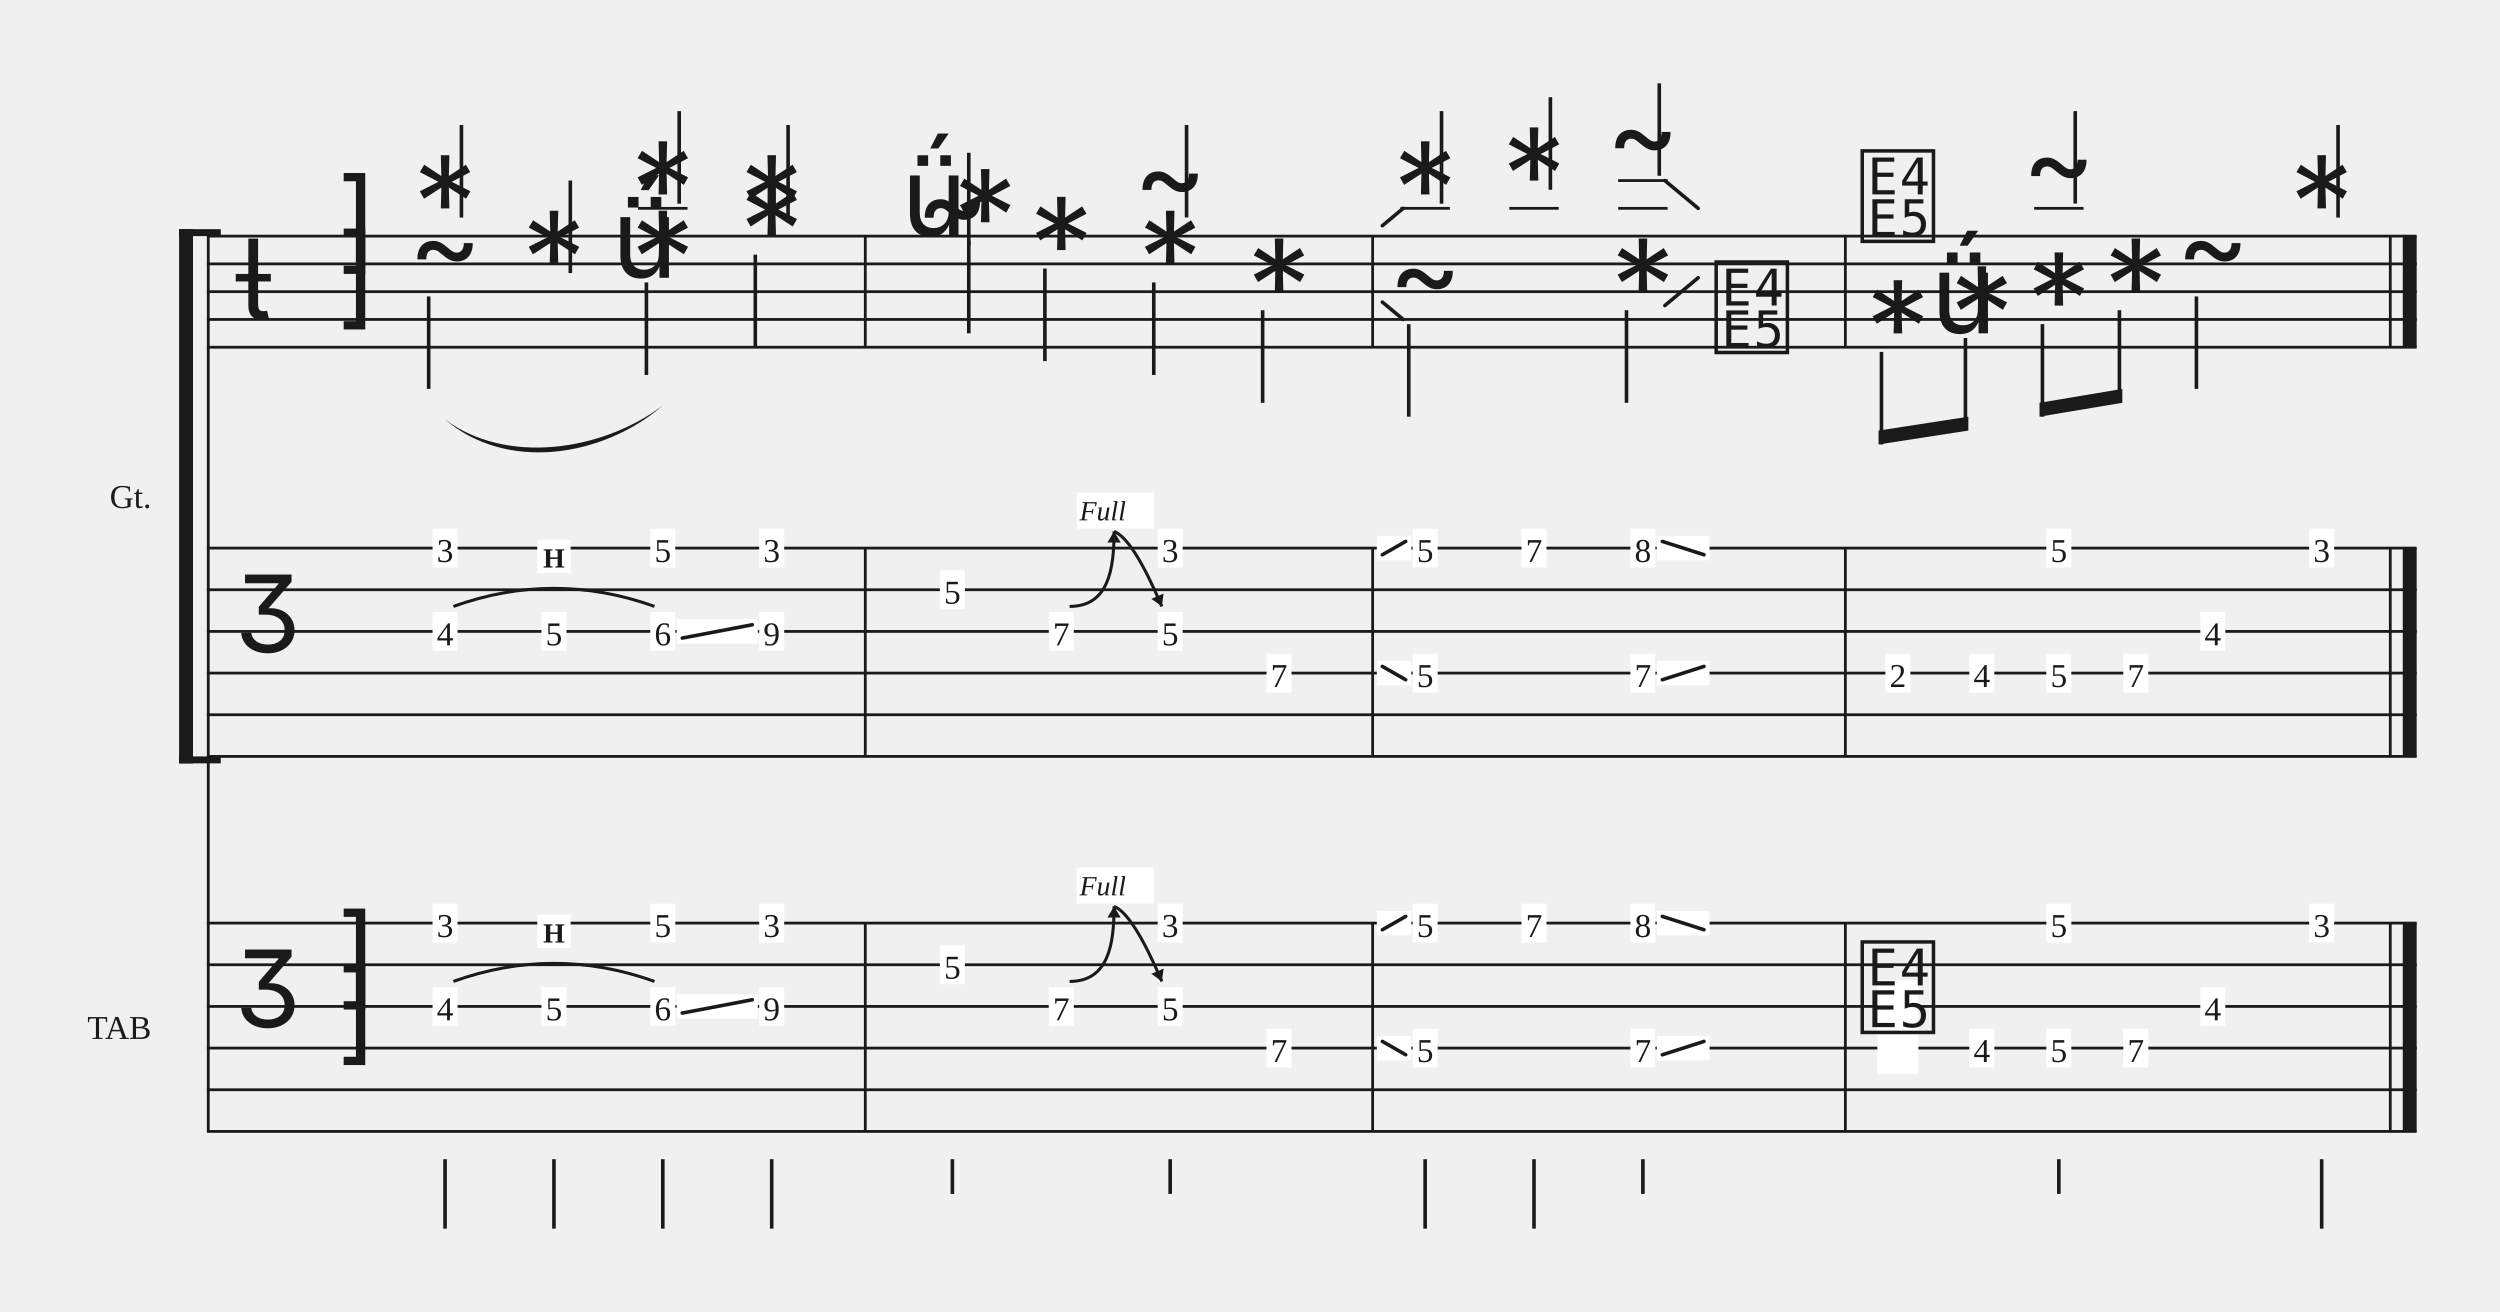
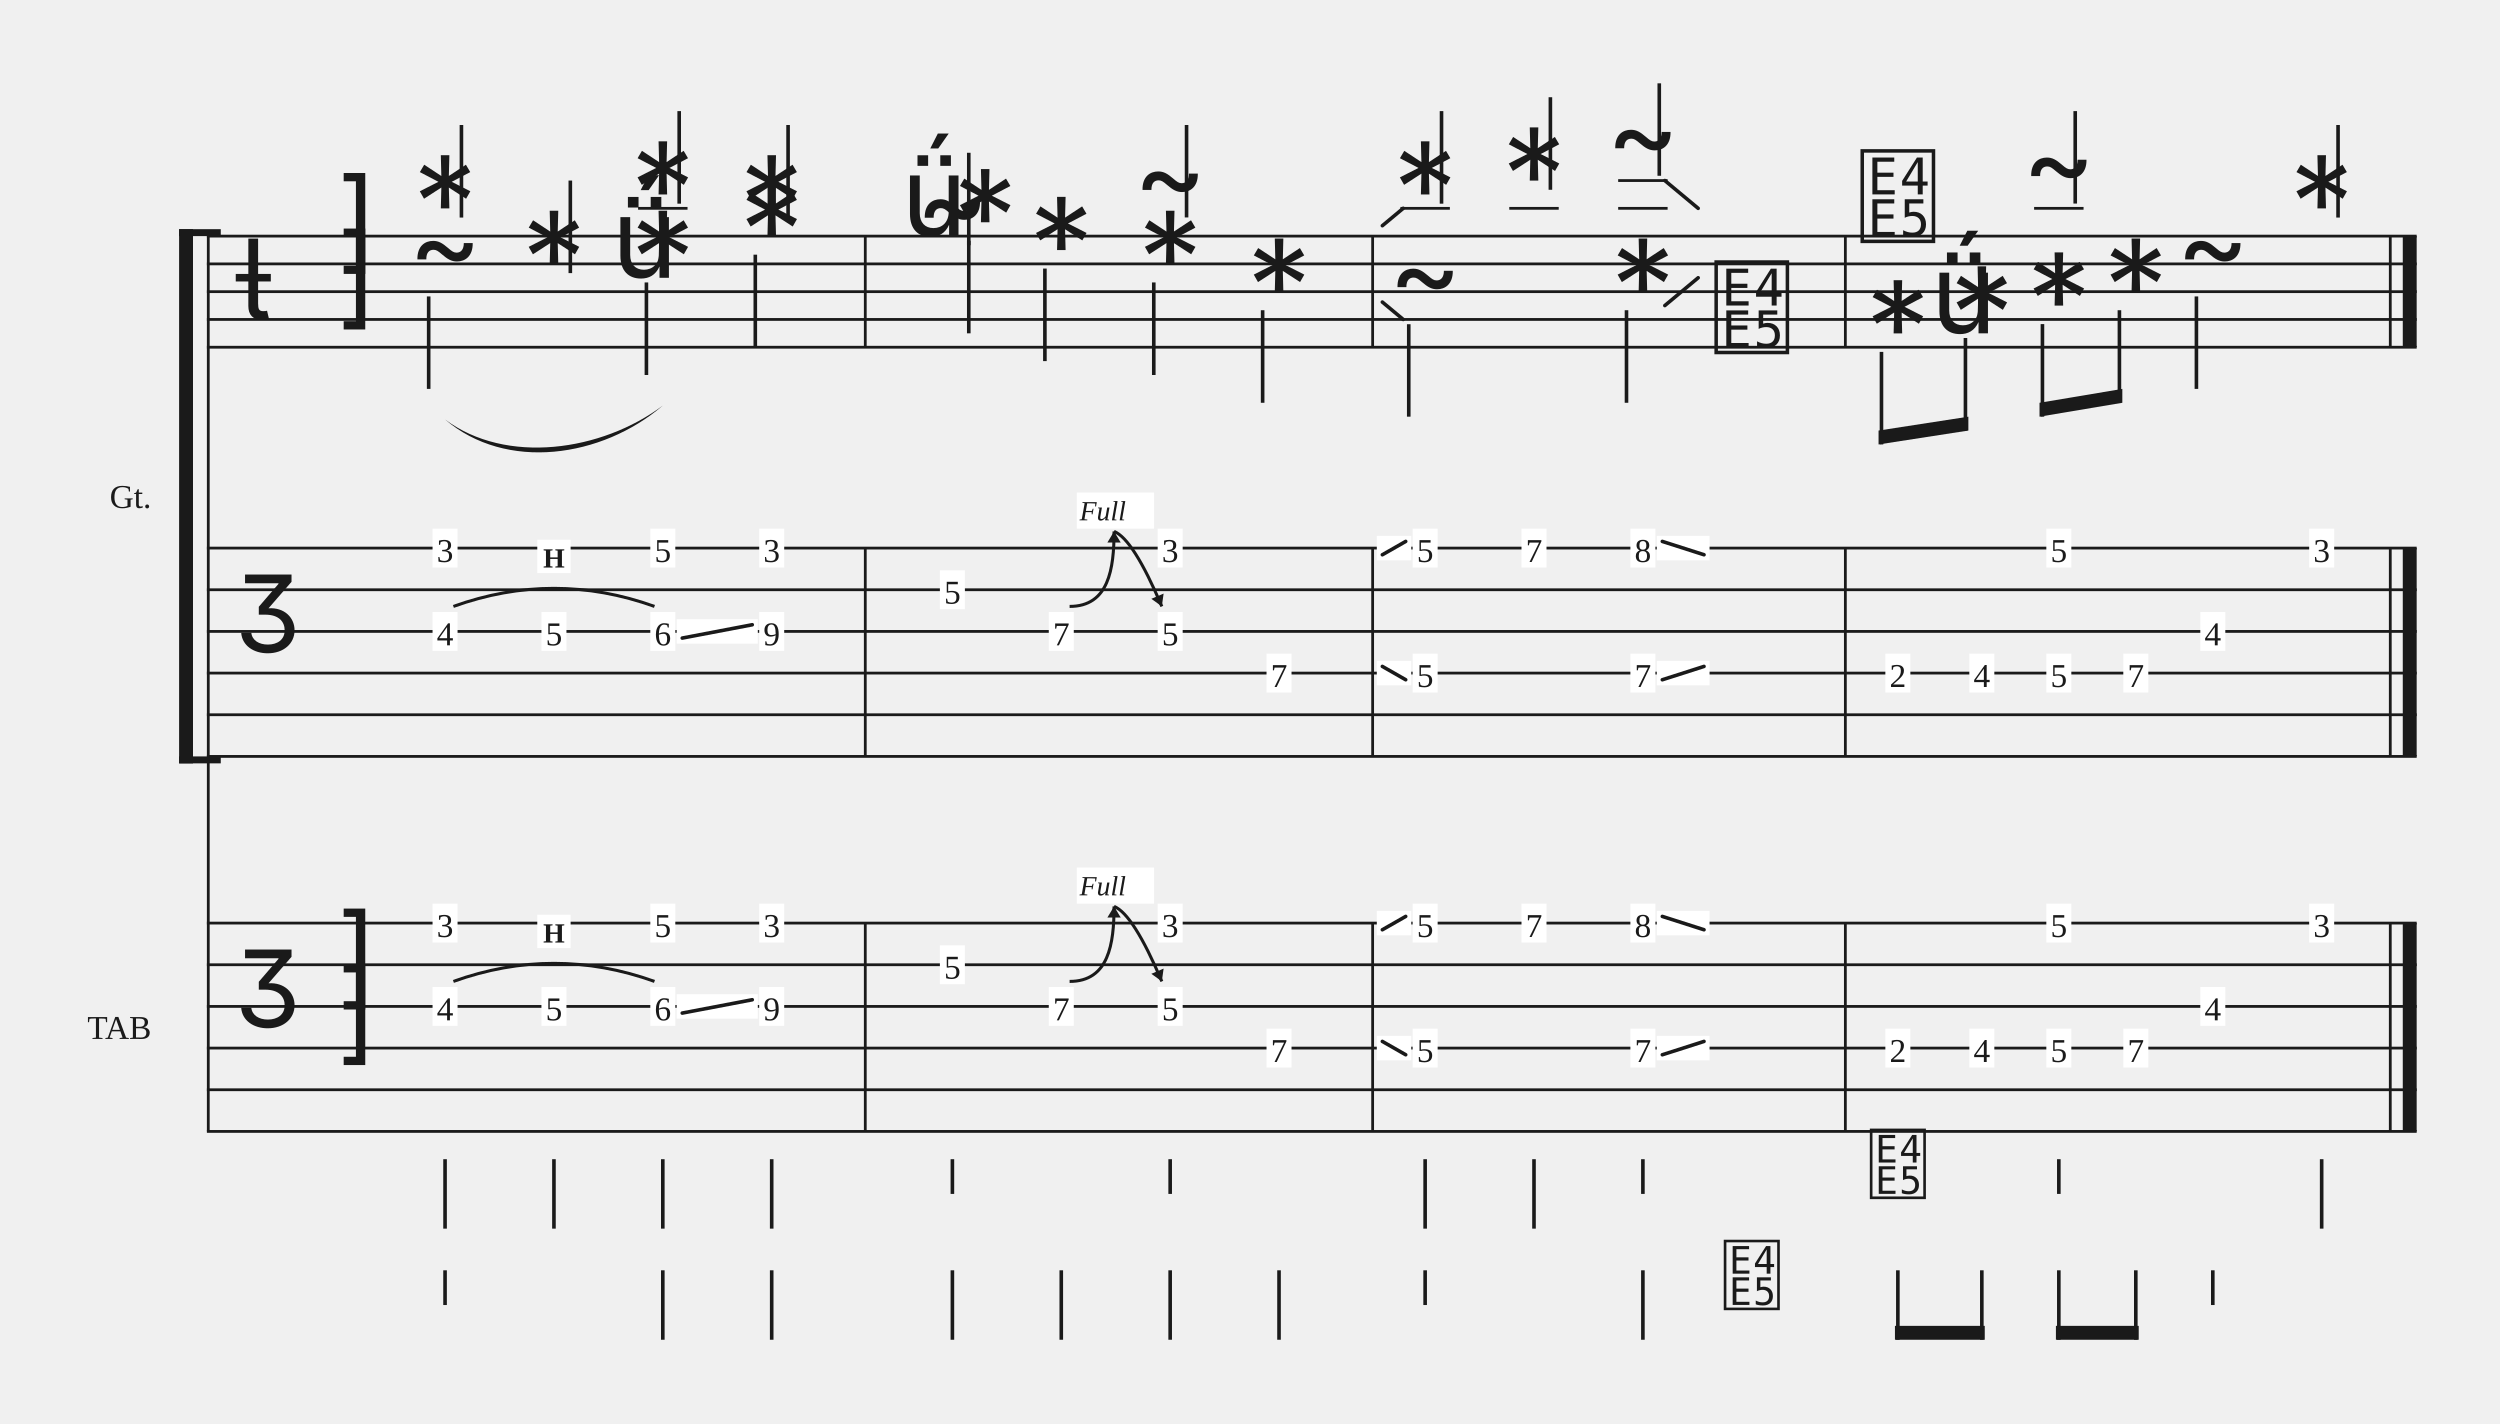
- <svg xmlns="http://www.w3.org/2000/svg" width="900" class="music-score" style="font-synthesis: none; background:#ffffff" role="img" height="472.31" viewBox="0 0 900 472.31">
+ <svg xmlns="http://www.w3.org/2000/svg" width="900" class="music-score" style="font-synthesis: none; background:#ffffff" role="img" height="512.31" viewBox="0 0 900 512.31">
  <g class="system system-0">
    <g class="staff staff-notation" data-track="0" transform="translate(0,85)">
      <g class="staff-lines">
        <line x1="74.48" y1="40" x2="870" y2="40" stroke="#1a1a1a" stroke-width="1" />
        <line x1="74.48" y1="30" x2="870" y2="30" stroke="#1a1a1a" stroke-width="1" />
        <line x1="74.48" y1="20" x2="870" y2="20" stroke="#1a1a1a" stroke-width="1" />
        <line x1="74.48" y1="10" x2="870" y2="10" stroke="#1a1a1a" stroke-width="1" />
        <line x1="74.48" y1="0" x2="870" y2="0" stroke="#1a1a1a" stroke-width="1" />
      </g>
      <text x="84.48" y="30" font-family="Bravura, BravuraFallback, serif" font-size="40" fill="#1a1a1a"></text>
      <g class="time-signature">
        <text x="121.32" y="10" font-family="Bravura, BravuraFallback, serif" font-size="40" fill="#1a1a1a"></text>
        <text x="121.32" y="30" font-family="Bravura, BravuraFallback, serif" font-size="40" fill="#1a1a1a"></text>
      </g>
      <text x="160.22" y="-5" font-family="Bravura, BravuraFallback, serif" font-size="40" fill="#1a1a1a" text-anchor="middle"></text>
      <line x1="166.12" y1="-6.68" x2="166.12" y2="-40" stroke="#1a1a1a" stroke-width="1.3" />
      <text x="199.42" y="15" font-family="Bravura, BravuraFallback, serif" font-size="40" fill="#1a1a1a" text-anchor="middle"></text>
      <line x1="205.32" y1="13.32" x2="205.32" y2="-20" stroke="#1a1a1a" stroke-width="1.3" />
      <line x1="229.71" y1="-10" x2="247.51" y2="-10" stroke="#1a1a1a" stroke-width="1" />
      <text x="238.61" y="-10" font-family="Bravura, BravuraFallback, serif" font-size="40" fill="#1a1a1a" text-anchor="middle"></text>
      <line x1="244.51" y1="-11.68" x2="244.51" y2="-45" stroke="#1a1a1a" stroke-width="1.3" />
      <text x="277.81" y="-5" font-family="Bravura, BravuraFallback, serif" font-size="40" fill="#1a1a1a" text-anchor="middle"></text>
      <line x1="283.71" y1="-6.68" x2="283.71" y2="-40" stroke="#1a1a1a" stroke-width="1.3" />
      <g class="voice-2">
        <text x="160.22" y="20" font-family="Bravura, BravuraFallback, serif" font-size="40" fill="#1a1a1a" text-anchor="middle"></text>
        <line x1="154.32" y1="21.72" x2="154.32" y2="55" stroke="#1a1a1a" stroke-width="1.3" />
        <text x="238.61" y="15" font-family="Bravura, BravuraFallback, serif" font-size="40" fill="#1a1a1a" text-anchor="middle"></text>
        <text x="220.25" y="15" font-family="Bravura, BravuraFallback, serif" font-size="40" fill="#1a1a1a"></text>
        <line x1="232.71" y1="16.68" x2="232.71" y2="50" stroke="#1a1a1a" stroke-width="1.3" />
        <text x="277.81" y="5" font-family="Bravura, BravuraFallback, serif" font-size="40" fill="#1a1a1a" text-anchor="middle"></text>
        <line x1="271.91" y1="6.68" x2="271.91" y2="40" stroke="#1a1a1a" stroke-width="1.3" />
      </g>
      <g class="barline">
        <line x1="311.5" y1="0" x2="311.5" y2="40" stroke="#1a1a1a" stroke-width="1" />
      </g>
      <text x="342.86" y="5" font-family="Bravura, BravuraFallback, serif" font-size="40" fill="#1a1a1a" text-anchor="middle"></text>
      <line x1="348.76" y1="3.28" x2="348.76" y2="-30" stroke="#1a1a1a" stroke-width="1.3" />
      <text x="421.26" y="-5" font-family="Bravura, BravuraFallback, serif" font-size="40" fill="#1a1a1a" text-anchor="middle"></text>
      <line x1="427.16" y1="-6.72" x2="427.16" y2="-40" stroke="#1a1a1a" stroke-width="1.3" />
      <g class="voice-2">
        <text x="354.66" y="0" font-family="Bravura, BravuraFallback, serif" font-size="40" fill="#1a1a1a" text-anchor="middle"></text>
        <text x="324.5" y="0" font-family="Bravura, BravuraFallback, serif" font-size="40" fill="#1a1a1a"></text>
        <line x1="348.76" y1="1.68" x2="348.76" y2="35" stroke="#1a1a1a" stroke-width="1.3" />
        <text x="382.06" y="10" font-family="Bravura, BravuraFallback, serif" font-size="40" fill="#1a1a1a" text-anchor="middle"></text>
        <line x1="376.16" y1="11.68" x2="376.16" y2="45" stroke="#1a1a1a" stroke-width="1.3" />
        <text x="421.26" y="15" font-family="Bravura, BravuraFallback, serif" font-size="40" fill="#1a1a1a" text-anchor="middle"></text>
        <line x1="415.36" y1="16.68" x2="415.36" y2="50" stroke="#1a1a1a" stroke-width="1.3" />
        <text x="460.45" y="25" font-family="Bravura, BravuraFallback, serif" font-size="40" fill="#1a1a1a" text-anchor="middle"></text>
        <line x1="454.55" y1="26.68" x2="454.55" y2="60" stroke="#1a1a1a" stroke-width="1.3" />
      </g>
      <g class="barline">
        <line x1="494.15" y1="0" x2="494.15" y2="40" stroke="#1a1a1a" stroke-width="1" />
      </g>
      <line x1="504.15" y1="-10" x2="521.95" y2="-10" stroke="#1a1a1a" stroke-width="1" />
      <text x="513.05" y="-10" font-family="Bravura, BravuraFallback, serif" font-size="40" fill="#1a1a1a" text-anchor="middle"></text>
      <line x1="518.95" y1="-11.68" x2="518.95" y2="-45" stroke="#1a1a1a" stroke-width="1.3" />
      <line x1="543.34" y1="-10" x2="561.14" y2="-10" stroke="#1a1a1a" stroke-width="1" />
      <text x="552.24" y="-15" font-family="Bravura, BravuraFallback, serif" font-size="40" fill="#1a1a1a" text-anchor="middle"></text>
      <line x1="558.14" y1="-16.68" x2="558.14" y2="-50" stroke="#1a1a1a" stroke-width="1.3" />
      <line x1="582.54" y1="-10" x2="600.34" y2="-10" stroke="#1a1a1a" stroke-width="1" />
      <line x1="582.54" y1="-20" x2="600.34" y2="-20" stroke="#1a1a1a" stroke-width="1" />
      <text x="591.44" y="-20" font-family="Bravura, BravuraFallback, serif" font-size="40" fill="#1a1a1a" text-anchor="middle"></text>
      <line x1="597.34" y1="-21.72" x2="597.34" y2="-55" stroke="#1a1a1a" stroke-width="1.3" />
      <g class="voice-2">
        <text x="513.05" y="30" font-family="Bravura, BravuraFallback, serif" font-size="40" fill="#1a1a1a" text-anchor="middle"></text>
        <line x1="507.15" y1="31.72" x2="507.15" y2="65" stroke="#1a1a1a" stroke-width="1.3" />
        <text x="591.44" y="25" font-family="Bravura, BravuraFallback, serif" font-size="40" fill="#1a1a1a" text-anchor="middle"></text>
        <line x1="585.54" y1="26.68" x2="585.54" y2="60" stroke="#1a1a1a" stroke-width="1.3" />
        <text x="630.64" y="40" font-family="Bravura, BravuraFallback, serif" font-size="40" fill="#1a1a1a" text-anchor="middle"></text>
      </g>
      <g class="barline">
        <line x1="664.33" y1="0" x2="664.33" y2="40" stroke="#1a1a1a" stroke-width="1" />
      </g>
      <text x="683.23" y="0" font-family="Bravura, BravuraFallback, serif" font-size="40" fill="#1a1a1a" text-anchor="middle"></text>
      <line x1="732.28" y1="-10" x2="750.08" y2="-10" stroke="#1a1a1a" stroke-width="1" />
      <text x="741.18" y="-10" font-family="Bravura, BravuraFallback, serif" font-size="40" fill="#1a1a1a" text-anchor="middle"></text>
      <line x1="747.08" y1="-11.72" x2="747.08" y2="-45" stroke="#1a1a1a" stroke-width="1.3" />
      <text x="835.8" y="-5" font-family="Bravura, BravuraFallback, serif" font-size="40" fill="#1a1a1a" text-anchor="middle"></text>
      <line x1="841.7" y1="-6.68" x2="841.7" y2="-40" stroke="#1a1a1a" stroke-width="1.3" />
      <g class="voice-2">
        <text x="683.23" y="40" font-family="Bravura, BravuraFallback, serif" font-size="40" fill="#1a1a1a" text-anchor="middle"></text>
        <text x="713.46" y="35" font-family="Bravura, BravuraFallback, serif" font-size="40" fill="#1a1a1a" text-anchor="middle"></text>
        <text x="695.1" y="35" font-family="Bravura, BravuraFallback, serif" font-size="40" fill="#1a1a1a"></text>
        <text x="741.18" y="30" font-family="Bravura, BravuraFallback, serif" font-size="40" fill="#1a1a1a" text-anchor="middle"></text>
        <text x="768.89" y="25" font-family="Bravura, BravuraFallback, serif" font-size="40" fill="#1a1a1a" text-anchor="middle"></text>
        <text x="796.61" y="20" font-family="Bravura, BravuraFallback, serif" font-size="40" fill="#1a1a1a" text-anchor="middle"></text>
        <line x1="790.71" y1="21.72" x2="790.71" y2="55" stroke="#1a1a1a" stroke-width="1.3" />
        <line x1="677.33" y1="41.68" x2="677.33" y2="75" stroke="#1a1a1a" stroke-width="1.3" />
        <line x1="707.56" y1="36.68" x2="707.56" y2="70" stroke="#1a1a1a" stroke-width="1.3" />
        <path d="M 676.28 75 L 708.61 70 L 708.61 65 L 676.28 70 Z" fill="#1a1a1a" stroke="none" />
        <line x1="735.28" y1="31.68" x2="735.28" y2="65" stroke="#1a1a1a" stroke-width="1.3" />
        <line x1="762.99" y1="26.68" x2="762.99" y2="60" stroke="#1a1a1a" stroke-width="1.3" />
        <path d="M 734.23 65 L 764.04 60 L 764.04 55 L 734.23 60 Z" fill="#1a1a1a" stroke="none" />
      </g>
      <g class="barline">
        <line x1="867.5" y1="0" x2="867.5" y2="40" stroke="#1a1a1a" stroke-width="5" />
        <line x1="860.5" y1="0" x2="860.5" y2="40" stroke="#1a1a1a" stroke-width="1" />
      </g>
      <g class="slide-in slide-in-below">
        <line x1="497.65" y1="-3.75" x2="505.15" y2="-10" stroke="#1a1a1a" stroke-width="1.3" stroke-linecap="round" />
      </g>
      <g class="slide-out slide-out-down">
        <line x1="599.34" y1="-20" x2="611.34" y2="-10" stroke="#1a1a1a" stroke-width="1.3" stroke-linecap="round" />
      </g>
      <path d="M 160.22 66 C 182.17 84.81, 216.66 79.81, 238.61 61 C 216.66 77.46, 182.17 82.46, 160.22 66 Z" class="slur" fill="#1a1a1a" stroke="none" />
      <g class="slide-in slide-in-above">
        <line x1="497.65" y1="23.75" x2="505.15" y2="30" stroke="#1a1a1a" stroke-width="1.3" stroke-linecap="round" />
      </g>
      <g class="slide-out slide-out-up">
        <line x1="599.34" y1="25" x2="611.34" y2="15" stroke="#1a1a1a" stroke-width="1.3" stroke-linecap="round" />
      </g>
    </g>
    <g class="staff staff-tab" data-track="0" transform="translate(0,197.31)">
      <g class="tab-lines">
        <line x1="74.48" y1="75" x2="870" y2="75" stroke="#1a1a1a" stroke-width="1" />
        <line x1="74.48" y1="60" x2="870" y2="60" stroke="#1a1a1a" stroke-width="1" />
        <line x1="74.48" y1="45" x2="870" y2="45" stroke="#1a1a1a" stroke-width="1" />
        <line x1="74.48" y1="30" x2="870" y2="30" stroke="#1a1a1a" stroke-width="1" />
        <line x1="74.48" y1="15" x2="870" y2="15" stroke="#1a1a1a" stroke-width="1" />
        <line x1="74.48" y1="0" x2="870" y2="0" stroke="#1a1a1a" stroke-width="1" />
      </g>
      <g class="tab-clef">
        <text x="84.48" y="37.5" font-family="Bravura, BravuraFallback, serif" font-size="38.46" fill="#1a1a1a"></text>
      </g>
      <rect x="155.72" y="-7" width="9" height="14" fill="#ffffff" />
      <text x="160.22" y="5" font-family="&quot;Times New Roman&quot;, Georgia, serif" font-size="12" text-anchor="middle" fill="#1a1a1a">3</text>
      <rect x="194.92" y="23" width="9" height="14" fill="#ffffff" />
      <text x="199.42" y="35" font-family="&quot;Times New Roman&quot;, Georgia, serif" font-size="12" text-anchor="middle" fill="#1a1a1a">5</text>
      <rect x="234.11" y="-7" width="9" height="14" fill="#ffffff" />
      <text x="238.61" y="5" font-family="&quot;Times New Roman&quot;, Georgia, serif" font-size="12" text-anchor="middle" fill="#1a1a1a">5</text>
      <rect x="273.31" y="-7" width="9" height="14" fill="#ffffff" />
      <text x="277.81" y="5" font-family="&quot;Times New Roman&quot;, Georgia, serif" font-size="12" text-anchor="middle" fill="#1a1a1a">3</text>
      <rect x="155.72" y="23" width="9" height="14" fill="#ffffff" />
      <text x="160.22" y="35" font-family="&quot;Times New Roman&quot;, Georgia, serif" font-size="12" text-anchor="middle" fill="#1a1a1a">4</text>
      <rect x="234.11" y="23" width="9" height="14" fill="#ffffff" />
      <text x="238.61" y="35" font-family="&quot;Times New Roman&quot;, Georgia, serif" font-size="12" text-anchor="middle" fill="#1a1a1a">6</text>
      <rect x="273.31" y="23" width="9" height="14" fill="#ffffff" />
      <text x="277.81" y="35" font-family="&quot;Times New Roman&quot;, Georgia, serif" font-size="12" text-anchor="middle" fill="#1a1a1a">9</text>
      <g class="barline">
        <line x1="311.5" y1="0" x2="311.5" y2="75" stroke="#1a1a1a" stroke-width="1" />
      </g>
      <rect x="338.36" y="8" width="9" height="14" fill="#ffffff" />
      <text x="342.86" y="20" font-family="&quot;Times New Roman&quot;, Georgia, serif" font-size="12" text-anchor="middle" fill="#1a1a1a">5</text>
      <rect x="416.76" y="-7" width="9" height="14" fill="#ffffff" />
      <text x="421.26" y="5" font-family="&quot;Times New Roman&quot;, Georgia, serif" font-size="12" text-anchor="middle" fill="#1a1a1a">3</text>
      <rect x="377.56" y="23" width="9" height="14" fill="#ffffff" />
      <text x="382.06" y="35" font-family="&quot;Times New Roman&quot;, Georgia, serif" font-size="12" text-anchor="middle" fill="#1a1a1a">7</text>
      <rect x="416.76" y="23" width="9" height="14" fill="#ffffff" />
      <text x="421.26" y="35" font-family="&quot;Times New Roman&quot;, Georgia, serif" font-size="12" text-anchor="middle" fill="#1a1a1a">5</text>
      <rect x="455.95" y="38" width="9" height="14" fill="#ffffff" />
      <text x="460.45" y="50" font-family="&quot;Times New Roman&quot;, Georgia, serif" font-size="12" text-anchor="middle" fill="#1a1a1a">7</text>
      <g class="barline">
        <line x1="494.15" y1="0" x2="494.15" y2="75" stroke="#1a1a1a" stroke-width="1" />
      </g>
      <rect x="508.55" y="-7" width="9" height="14" fill="#ffffff" />
      <text x="513.05" y="5" font-family="&quot;Times New Roman&quot;, Georgia, serif" font-size="12" text-anchor="middle" fill="#1a1a1a">5</text>
      <rect x="547.74" y="-7" width="9" height="14" fill="#ffffff" />
      <text x="552.24" y="5" font-family="&quot;Times New Roman&quot;, Georgia, serif" font-size="12" text-anchor="middle" fill="#1a1a1a">7</text>
      <rect x="586.94" y="-7" width="9" height="14" fill="#ffffff" />
      <text x="591.44" y="5" font-family="&quot;Times New Roman&quot;, Georgia, serif" font-size="12" text-anchor="middle" fill="#1a1a1a">8</text>
      <rect x="508.55" y="38" width="9" height="14" fill="#ffffff" />
      <text x="513.05" y="50" font-family="&quot;Times New Roman&quot;, Georgia, serif" font-size="12" text-anchor="middle" fill="#1a1a1a">5</text>
      <rect x="586.94" y="38" width="9" height="14" fill="#ffffff" />
      <text x="591.44" y="50" font-family="&quot;Times New Roman&quot;, Georgia, serif" font-size="12" text-anchor="middle" fill="#1a1a1a">7</text>
      <g class="barline">
        <line x1="664.33" y1="0" x2="664.33" y2="75" stroke="#1a1a1a" stroke-width="1" />
      </g>
      <rect x="736.68" y="-7" width="9" height="14" fill="#ffffff" />
      <text x="741.18" y="5" font-family="&quot;Times New Roman&quot;, Georgia, serif" font-size="12" text-anchor="middle" fill="#1a1a1a">5</text>
      <rect x="831.3" y="-7" width="9" height="14" fill="#ffffff" />
      <text x="835.8" y="5" font-family="&quot;Times New Roman&quot;, Georgia, serif" font-size="12" text-anchor="middle" fill="#1a1a1a">3</text>
      <rect x="678.73" y="38" width="9" height="14" fill="#ffffff" />
      <text x="683.23" y="50" font-family="&quot;Times New Roman&quot;, Georgia, serif" font-size="12" text-anchor="middle" fill="#1a1a1a">2</text>
      <rect x="708.96" y="38" width="9" height="14" fill="#ffffff" />
      <text x="713.46" y="50" font-family="&quot;Times New Roman&quot;, Georgia, serif" font-size="12" text-anchor="middle" fill="#1a1a1a">4</text>
      <rect x="736.68" y="38" width="9" height="14" fill="#ffffff" />
      <text x="741.18" y="50" font-family="&quot;Times New Roman&quot;, Georgia, serif" font-size="12" text-anchor="middle" fill="#1a1a1a">5</text>
      <rect x="764.39" y="38" width="9" height="14" fill="#ffffff" />
      <text x="768.89" y="50" font-family="&quot;Times New Roman&quot;, Georgia, serif" font-size="12" text-anchor="middle" fill="#1a1a1a">7</text>
      <rect x="792.11" y="23" width="9" height="14" fill="#ffffff" />
      <text x="796.61" y="35" font-family="&quot;Times New Roman&quot;, Georgia, serif" font-size="12" text-anchor="middle" fill="#1a1a1a">4</text>
      <g class="barline">
        <line x1="867.5" y1="0" x2="867.5" y2="75" stroke="#1a1a1a" stroke-width="5" />
        <line x1="860.5" y1="0" x2="860.5" y2="75" stroke="#1a1a1a" stroke-width="1" />
      </g>
      <g class="slide-in slide-in-below">
        <rect x="495.65" y="-4.4" width="12.4" height="8.8" fill="#ffffff" />
        <line x1="497.65" y1="2.4" x2="506.05" y2="-2.4" stroke="#1a1a1a" stroke-width="1.3" stroke-linecap="round" />
      </g>
      <g class="slide-out slide-out-down">
        <rect x="596.44" y="-4.4" width="19" height="8.8" fill="#ffffff" />
        <line x1="598.44" y1="-2.4" x2="613.44" y2="2.4" stroke="#1a1a1a" stroke-width="1.3" stroke-linecap="round" />
      </g>
      <g class="hammer-pull hammer-pull-h">
        <path d="M 163.22 21 Q 199.42 8 235.61 21" fill="none" stroke="#1a1a1a" stroke-width="1.1" />
        <rect x="193.42" y="-3" width="12" height="12" fill="#ffffff" />
        <text x="199.42" y="7" font-family="&quot;Times New Roman&quot;, Georgia, serif" font-weight="bold" font-size="10" text-anchor="middle" fill="#1a1a1a">H</text>
      </g>
      <rect x="243.61" y="25.6" width="29.2" height="8.8" fill="#ffffff" />
      <line x1="245.61" y1="32.4" x2="270.81" y2="27.6" stroke="#1a1a1a" stroke-width="1.3" stroke-linecap="round" />
      <g class="bend">
        <path d="M 385.06 21 C 399.14 21, 401.06 7.5, 401.06 -6" fill="none" stroke="#1a1a1a" stroke-width="1.1" />
        <path d="M 401.06 -6 L 403.46 -2 L 398.66 -2 Z" fill="#1a1a1a" stroke="none" />
        <path d="M 401.06 -6 Q 407.94 -3.3 418.26 21" fill="none" stroke="#1a1a1a" stroke-width="1.1" />
        <path d="M 418.26 21 L 414.48 18.26 L 418.9 16.38 Z" fill="#1a1a1a" stroke="none" />
        <rect x="387.66" y="-20" width="27.8" height="13" fill="#ffffff" />
        <text x="388.66" y="-10" font-family="&quot;Times New Roman&quot;, Georgia, serif" font-style="italic" font-size="10" text-anchor="start" fill="#1a1a1a">Full</text>
      </g>
      <g class="slide-in slide-in-above">
        <rect x="495.65" y="40.6" width="12.4" height="8.8" fill="#ffffff" />
        <line x1="497.65" y1="42.6" x2="506.05" y2="47.4" stroke="#1a1a1a" stroke-width="1.3" stroke-linecap="round" />
      </g>
      <g class="slide-out slide-out-up">
        <rect x="596.44" y="40.6" width="19" height="8.8" fill="#ffffff" />
        <line x1="598.44" y1="47.4" x2="613.44" y2="42.6" stroke="#1a1a1a" stroke-width="1.3" stroke-linecap="round" />
      </g>
    </g>
    <g class="staff staff-tab" data-track="1" transform="translate(0,332.31)">
      <g class="tab-lines">
        <line x1="74.48" y1="75" x2="870" y2="75" stroke="#1a1a1a" stroke-width="1" />
        <line x1="74.48" y1="60" x2="870" y2="60" stroke="#1a1a1a" stroke-width="1" />
        <line x1="74.48" y1="45" x2="870" y2="45" stroke="#1a1a1a" stroke-width="1" />
        <line x1="74.48" y1="30" x2="870" y2="30" stroke="#1a1a1a" stroke-width="1" />
        <line x1="74.48" y1="15" x2="870" y2="15" stroke="#1a1a1a" stroke-width="1" />
        <line x1="74.48" y1="0" x2="870" y2="0" stroke="#1a1a1a" stroke-width="1" />
      </g>
      <g class="tab-clef">
        <text x="84.48" y="37.5" font-family="Bravura, BravuraFallback, serif" font-size="38.46" fill="#1a1a1a"></text>
      </g>
      <g class="time-signature">
        <text x="121.32" y="27.5" font-family="Bravura, BravuraFallback, serif" font-size="40" fill="#1a1a1a"></text>
        <text x="121.32" y="47.5" font-family="Bravura, BravuraFallback, serif" font-size="40" fill="#1a1a1a"></text>
      </g>
      <rect x="155.72" y="-7" width="9" height="14" fill="#ffffff" />
      <text x="160.22" y="5" font-family="&quot;Times New Roman&quot;, Georgia, serif" font-size="12" text-anchor="middle" fill="#1a1a1a">3</text>
      <rect x="194.92" y="23" width="9" height="14" fill="#ffffff" />
      <text x="199.42" y="35" font-family="&quot;Times New Roman&quot;, Georgia, serif" font-size="12" text-anchor="middle" fill="#1a1a1a">5</text>
      <rect x="234.11" y="-7" width="9" height="14" fill="#ffffff" />
      <text x="238.61" y="5" font-family="&quot;Times New Roman&quot;, Georgia, serif" font-size="12" text-anchor="middle" fill="#1a1a1a">5</text>
      <rect x="273.31" y="-7" width="9" height="14" fill="#ffffff" />
      <text x="277.81" y="5" font-family="&quot;Times New Roman&quot;, Georgia, serif" font-size="12" text-anchor="middle" fill="#1a1a1a">3</text>
      <rect x="155.72" y="23" width="9" height="14" fill="#ffffff" />
      <text x="160.22" y="35" font-family="&quot;Times New Roman&quot;, Georgia, serif" font-size="12" text-anchor="middle" fill="#1a1a1a">4</text>
      <rect x="234.11" y="23" width="9" height="14" fill="#ffffff" />
      <text x="238.61" y="35" font-family="&quot;Times New Roman&quot;, Georgia, serif" font-size="12" text-anchor="middle" fill="#1a1a1a">6</text>
      <rect x="273.31" y="23" width="9" height="14" fill="#ffffff" />
      <text x="277.81" y="35" font-family="&quot;Times New Roman&quot;, Georgia, serif" font-size="12" text-anchor="middle" fill="#1a1a1a">9</text>
      <g class="tab-rhythm">
        <line x1="160.22" y1="85" x2="160.22" y2="110" stroke="#1a1a1a" stroke-width="1.3" />
        <line x1="199.42" y1="85" x2="199.42" y2="110" stroke="#1a1a1a" stroke-width="1.3" />
        <line x1="238.61" y1="85" x2="238.61" y2="110" stroke="#1a1a1a" stroke-width="1.3" />
        <line x1="277.81" y1="85" x2="277.81" y2="110" stroke="#1a1a1a" stroke-width="1.3" />
      </g>
+       <g class="tab-rhythm voice-2">
+         <line x1="160.22" y1="125" x2="160.22" y2="137.5" stroke="#1a1a1a" stroke-width="1.3" />
+         <line x1="238.61" y1="125" x2="238.61" y2="150" stroke="#1a1a1a" stroke-width="1.3" />
+         <line x1="277.81" y1="125" x2="277.81" y2="150" stroke="#1a1a1a" stroke-width="1.3" />
+       </g>
      <g class="barline">
        <line x1="311.5" y1="0" x2="311.5" y2="75" stroke="#1a1a1a" stroke-width="1" />
      </g>
      <rect x="338.36" y="8" width="9" height="14" fill="#ffffff" />
      <text x="342.86" y="20" font-family="&quot;Times New Roman&quot;, Georgia, serif" font-size="12" text-anchor="middle" fill="#1a1a1a">5</text>
      <rect x="416.76" y="-7" width="9" height="14" fill="#ffffff" />
      <text x="421.26" y="5" font-family="&quot;Times New Roman&quot;, Georgia, serif" font-size="12" text-anchor="middle" fill="#1a1a1a">3</text>
      <rect x="377.56" y="23" width="9" height="14" fill="#ffffff" />
      <text x="382.06" y="35" font-family="&quot;Times New Roman&quot;, Georgia, serif" font-size="12" text-anchor="middle" fill="#1a1a1a">7</text>
      <rect x="416.76" y="23" width="9" height="14" fill="#ffffff" />
      <text x="421.26" y="35" font-family="&quot;Times New Roman&quot;, Georgia, serif" font-size="12" text-anchor="middle" fill="#1a1a1a">5</text>
      <rect x="455.95" y="38" width="9" height="14" fill="#ffffff" />
      <text x="460.45" y="50" font-family="&quot;Times New Roman&quot;, Georgia, serif" font-size="12" text-anchor="middle" fill="#1a1a1a">7</text>
      <g class="tab-rhythm">
        <line x1="342.86" y1="85" x2="342.86" y2="97.5" stroke="#1a1a1a" stroke-width="1.3" />
        <line x1="421.26" y1="85" x2="421.26" y2="97.5" stroke="#1a1a1a" stroke-width="1.3" />
+       </g>
+       <g class="tab-rhythm voice-2">
+         <line x1="342.86" y1="125" x2="342.86" y2="150" stroke="#1a1a1a" stroke-width="1.3" />
+         <line x1="382.06" y1="125" x2="382.06" y2="150" stroke="#1a1a1a" stroke-width="1.3" />
+         <line x1="421.26" y1="125" x2="421.26" y2="150" stroke="#1a1a1a" stroke-width="1.3" />
+         <line x1="460.45" y1="125" x2="460.45" y2="150" stroke="#1a1a1a" stroke-width="1.3" />
      </g>
      <g class="barline">
        <line x1="494.15" y1="0" x2="494.15" y2="75" stroke="#1a1a1a" stroke-width="1" />
      </g>
      <rect x="508.55" y="-7" width="9" height="14" fill="#ffffff" />
      <text x="513.05" y="5" font-family="&quot;Times New Roman&quot;, Georgia, serif" font-size="12" text-anchor="middle" fill="#1a1a1a">5</text>
      <rect x="547.74" y="-7" width="9" height="14" fill="#ffffff" />
      <text x="552.24" y="5" font-family="&quot;Times New Roman&quot;, Georgia, serif" font-size="12" text-anchor="middle" fill="#1a1a1a">7</text>
      <rect x="586.94" y="-7" width="9" height="14" fill="#ffffff" />
      <text x="591.44" y="5" font-family="&quot;Times New Roman&quot;, Georgia, serif" font-size="12" text-anchor="middle" fill="#1a1a1a">8</text>
      <rect x="508.55" y="38" width="9" height="14" fill="#ffffff" />
      <text x="513.05" y="50" font-family="&quot;Times New Roman&quot;, Georgia, serif" font-size="12" text-anchor="middle" fill="#1a1a1a">5</text>
      <rect x="586.94" y="38" width="9" height="14" fill="#ffffff" />
      <text x="591.44" y="50" font-family="&quot;Times New Roman&quot;, Georgia, serif" font-size="12" text-anchor="middle" fill="#1a1a1a">7</text>
      <g class="tab-rhythm">
        <line x1="513.05" y1="85" x2="513.05" y2="110" stroke="#1a1a1a" stroke-width="1.3" />
        <line x1="552.24" y1="85" x2="552.24" y2="110" stroke="#1a1a1a" stroke-width="1.3" />
        <line x1="591.44" y1="85" x2="591.44" y2="97.5" stroke="#1a1a1a" stroke-width="1.3" />
+       </g>
+       <g class="tab-rhythm voice-2">
+         <line x1="513.05" y1="125" x2="513.05" y2="137.5" stroke="#1a1a1a" stroke-width="1.3" />
+         <line x1="591.44" y1="125" x2="591.44" y2="150" stroke="#1a1a1a" stroke-width="1.3" />
+         <g class="tab-rest">
+           <text x="630.64" y="137.47" font-family="Bravura, BravuraFallback, serif" font-size="30" fill="#1a1a1a" text-anchor="middle"></text>
+         </g>
      </g>
      <g class="barline">
        <line x1="664.33" y1="0" x2="664.33" y2="75" stroke="#1a1a1a" stroke-width="1" />
      </g>
      <rect x="736.68" y="-7" width="9" height="14" fill="#ffffff" />
      <text x="741.18" y="5" font-family="&quot;Times New Roman&quot;, Georgia, serif" font-size="12" text-anchor="middle" fill="#1a1a1a">5</text>
      <rect x="831.3" y="-7" width="9" height="14" fill="#ffffff" />
      <text x="835.8" y="5" font-family="&quot;Times New Roman&quot;, Georgia, serif" font-size="12" text-anchor="middle" fill="#1a1a1a">3</text>
      <rect x="678.73" y="38" width="9" height="14" fill="#ffffff" />
      <text x="683.23" y="50" font-family="&quot;Times New Roman&quot;, Georgia, serif" font-size="12" text-anchor="middle" fill="#1a1a1a">2</text>
      <rect x="708.96" y="38" width="9" height="14" fill="#ffffff" />
      <text x="713.46" y="50" font-family="&quot;Times New Roman&quot;, Georgia, serif" font-size="12" text-anchor="middle" fill="#1a1a1a">4</text>
      <rect x="736.68" y="38" width="9" height="14" fill="#ffffff" />
      <text x="741.18" y="50" font-family="&quot;Times New Roman&quot;, Georgia, serif" font-size="12" text-anchor="middle" fill="#1a1a1a">5</text>
      <rect x="764.39" y="38" width="9" height="14" fill="#ffffff" />
      <text x="768.89" y="50" font-family="&quot;Times New Roman&quot;, Georgia, serif" font-size="12" text-anchor="middle" fill="#1a1a1a">7</text>
      <rect x="792.11" y="23" width="9" height="14" fill="#ffffff" />
      <text x="796.61" y="35" font-family="&quot;Times New Roman&quot;, Georgia, serif" font-size="12" text-anchor="middle" fill="#1a1a1a">4</text>
      <g class="tab-rhythm">
        <g class="tab-rest">
-           <rect x="675.83" y="20.54" width="14.8" height="33.92" fill="#ffffff" />
-           <text x="683.23" y="37.46" font-family="Bravura, BravuraFallback, serif" font-size="40" fill="#1a1a1a" text-anchor="middle"></text>
+           <text x="683.23" y="97.47" font-family="Bravura, BravuraFallback, serif" font-size="30" fill="#1a1a1a" text-anchor="middle"></text>
        </g>
        <line x1="741.18" y1="85" x2="741.18" y2="97.5" stroke="#1a1a1a" stroke-width="1.3" />
        <line x1="835.8" y1="85" x2="835.8" y2="110" stroke="#1a1a1a" stroke-width="1.3" />
+       </g>
+       <g class="tab-rhythm voice-2">
+         <line x1="683.23" y1="125" x2="683.23" y2="150" stroke="#1a1a1a" stroke-width="1.3" />
+         <line x1="713.46" y1="125" x2="713.46" y2="150" stroke="#1a1a1a" stroke-width="1.3" />
+         <line x1="741.18" y1="125" x2="741.18" y2="150" stroke="#1a1a1a" stroke-width="1.3" />
+         <line x1="768.89" y1="125" x2="768.89" y2="150" stroke="#1a1a1a" stroke-width="1.3" />
+         <line x1="796.61" y1="125" x2="796.61" y2="137.5" stroke="#1a1a1a" stroke-width="1.3" />
+         <path d="M 682.18 150 L 714.51 150 L 714.51 145 L 682.18 145 Z" fill="#1a1a1a" stroke="none" />
+         <path d="M 740.13 150 L 769.94 150 L 769.94 145 L 740.13 145 Z" fill="#1a1a1a" stroke="none" />
      </g>
      <g class="barline">
        <line x1="867.5" y1="0" x2="867.5" y2="75" stroke="#1a1a1a" stroke-width="5" />
        <line x1="860.5" y1="0" x2="860.5" y2="75" stroke="#1a1a1a" stroke-width="1" />
      </g>
      <g class="slide-in slide-in-below">
        <rect x="495.65" y="-4.4" width="12.4" height="8.8" fill="#ffffff" />
        <line x1="497.65" y1="2.4" x2="506.05" y2="-2.4" stroke="#1a1a1a" stroke-width="1.3" stroke-linecap="round" />
      </g>
      <g class="slide-out slide-out-down">
        <rect x="596.44" y="-4.4" width="19" height="8.8" fill="#ffffff" />
        <line x1="598.44" y1="-2.4" x2="613.44" y2="2.4" stroke="#1a1a1a" stroke-width="1.3" stroke-linecap="round" />
      </g>
      <g class="hammer-pull hammer-pull-h">
        <path d="M 163.22 21 Q 199.42 8 235.61 21" fill="none" stroke="#1a1a1a" stroke-width="1.1" />
        <rect x="193.42" y="-3" width="12" height="12" fill="#ffffff" />
        <text x="199.42" y="7" font-family="&quot;Times New Roman&quot;, Georgia, serif" font-weight="bold" font-size="10" text-anchor="middle" fill="#1a1a1a">H</text>
      </g>
      <rect x="243.61" y="25.6" width="29.2" height="8.8" fill="#ffffff" />
      <line x1="245.61" y1="32.4" x2="270.81" y2="27.6" stroke="#1a1a1a" stroke-width="1.3" stroke-linecap="round" />
      <g class="bend">
        <path d="M 385.06 21 C 399.14 21, 401.06 7.5, 401.06 -6" fill="none" stroke="#1a1a1a" stroke-width="1.1" />
        <path d="M 401.06 -6 L 403.46 -2 L 398.66 -2 Z" fill="#1a1a1a" stroke="none" />
        <path d="M 401.06 -6 Q 407.94 -3.3 418.26 21" fill="none" stroke="#1a1a1a" stroke-width="1.1" />
        <path d="M 418.26 21 L 414.48 18.26 L 418.9 16.38 Z" fill="#1a1a1a" stroke="none" />
        <rect x="387.66" y="-20" width="27.8" height="13" fill="#ffffff" />
        <text x="388.66" y="-10" font-family="&quot;Times New Roman&quot;, Georgia, serif" font-style="italic" font-size="10" text-anchor="start" fill="#1a1a1a">Full</text>
      </g>
      <g class="slide-in slide-in-above">
        <rect x="495.65" y="40.6" width="12.4" height="8.8" fill="#ffffff" />
        <line x1="497.65" y1="42.6" x2="506.05" y2="47.4" stroke="#1a1a1a" stroke-width="1.3" stroke-linecap="round" />
      </g>
      <g class="slide-out slide-out-up">
        <rect x="596.44" y="40.6" width="19" height="8.8" fill="#ffffff" />
        <line x1="598.44" y1="47.4" x2="613.44" y2="42.6" stroke="#1a1a1a" stroke-width="1.3" stroke-linecap="round" />
      </g>
    </g>
    <line x1="74.98" y1="85" x2="74.98" y2="407.31" class="system-join" stroke="#1a1a1a" stroke-width="1" />
    <g class="bracket">
      <rect x="64.48" y="82.5" width="5" height="192.31" fill="#1a1a1a" />
      <rect x="64.48" y="82.5" width="15" height="2.5" fill="#1a1a1a" />
      <rect x="64.48" y="272.31" width="15" height="2.5" fill="#1a1a1a" />
    </g>
    <text x="54.48" y="182.86" class="instrument-name" font-family="&quot;Times New Roman&quot;, Georgia, serif" font-size="12" text-anchor="end" fill="#1a1a1a">Gt.</text>
    <text x="54.48" y="374.01" class="instrument-name" font-family="&quot;Times New Roman&quot;, Georgia, serif" font-size="12" text-anchor="end" fill="#1a1a1a">TAB</text>
  </g>
</svg>
